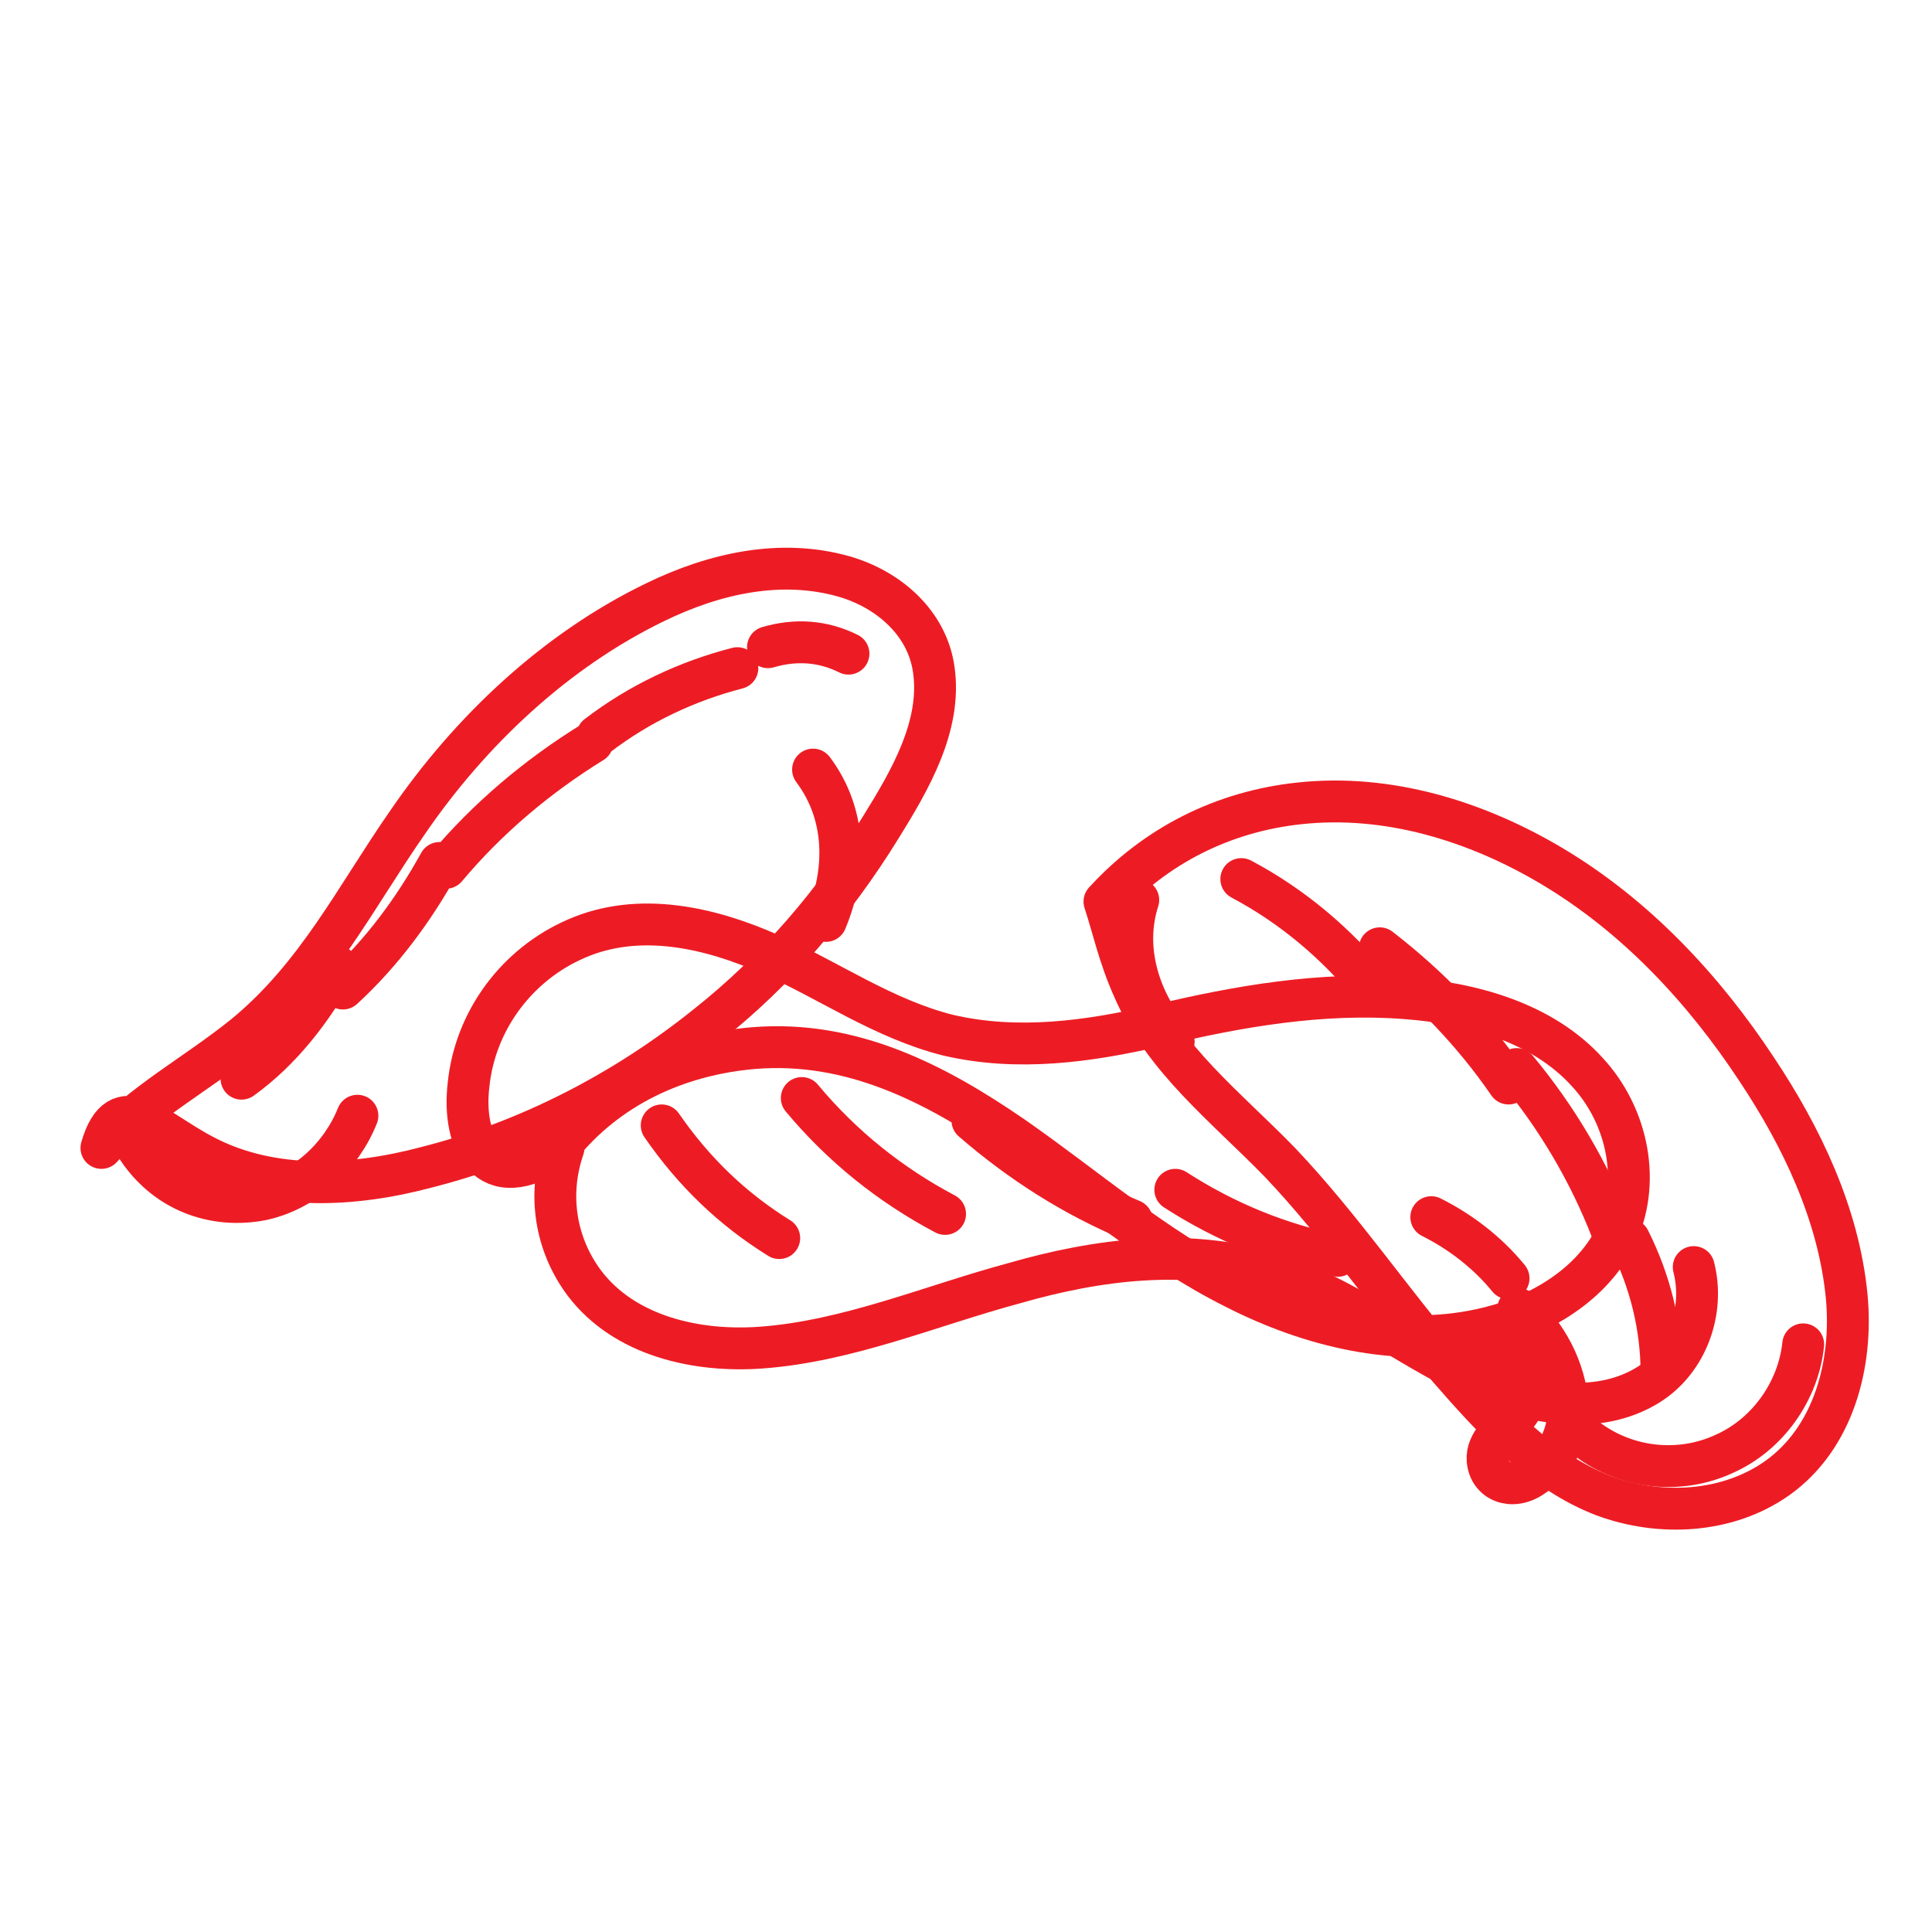
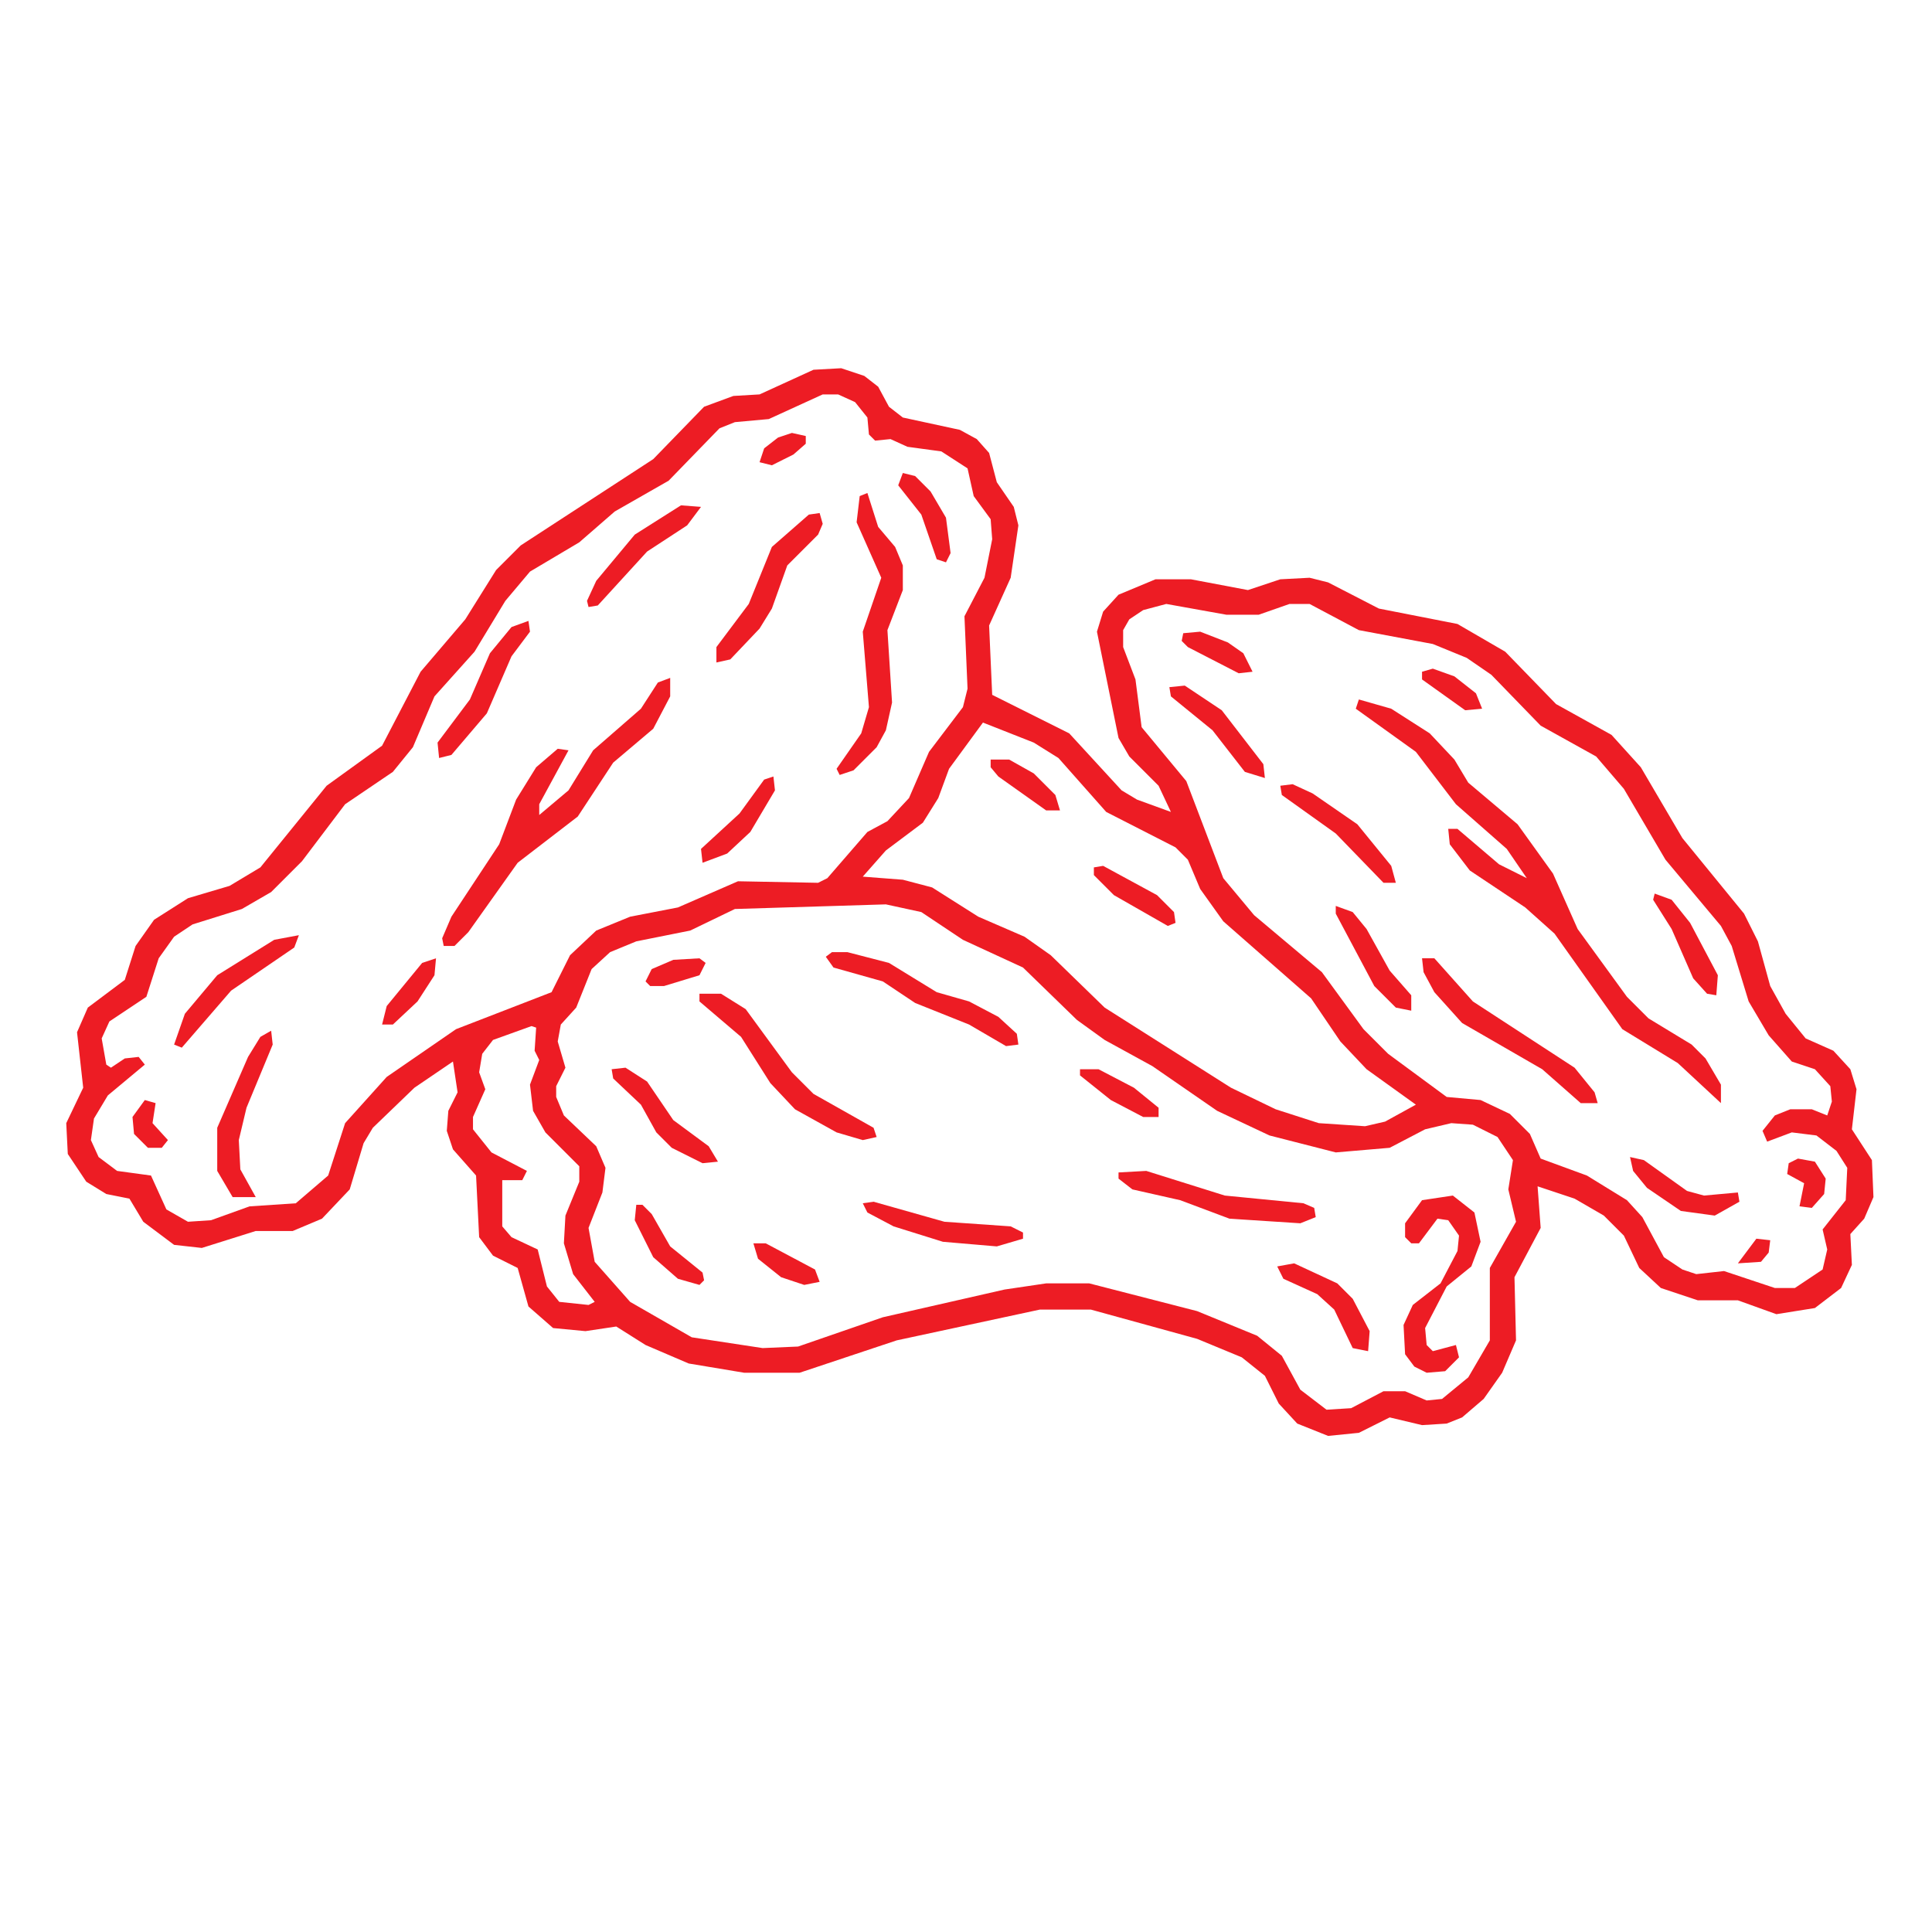
- <svg xmlns="http://www.w3.org/2000/svg" width="60" height="60" viewBox="0 0 1200 760" fill="none">
-   <g stroke="#ed1c24" stroke-width="26" stroke-linecap="round" stroke-linejoin="round">
-     <path d="M63 493c25-28 58-45 89-70 45-37 69-86 101-132 39-57 92-107 154-137 37-18 78-27 117-16 28 8 52 29 56 58 5 35-15 69-33 98-29 47-65 89-108 123-51 41-111 72-174 88-45 12-96 15-138-7-31-16-53-43-64-5Z" />
-     <path d="M84 491c18 29 49 40 79 34 27-6 49-27 59-52" />
-     <path d="M150 450c25-18 44-43 59-70M213 394c24-22 44-49 60-78M277 319c26-31 57-57 91-78M371 237c26-20 56-34 87-42M477 182c17-5 34-4 50 4M505 258c21 28 21 63 8 94" />
-     <path d="M347 493c30-38 74-58 121-62 61-5 113 22 161 55 46 32 88 69 138 94 47 24 101 37 152 26 34-7 68-26 84-57 17-34 8-76-17-103-28-31-72-43-113-46-52-4-104 5-154 17-43 10-87 16-130 6-40-10-74-34-110-50-38-17-82-27-121-10-37 16-63 51-67 91-4 34 11 70 56 39Z" />
-     <path d="M350 493c-10 29-5 60 13 84 25 33 70 43 110 40 54-4 105-26 157-40 52-15 108-22 160-6 45 14 83 45 126 65 34 16 76 24 108 4 24-15 35-46 28-73" />
-     <path d="M411 479c20 29 44 52 73 70M498 462c25 30 55 54 89 72M604 476c30 26 63 47 99 62M730 519c31 20 65 34 101 41M889 536c18 9 35 22 48 38" />
-     <path d="M686 340c32-35 74-56 121-61 55-6 110 11 157 39 52 31 94 76 127 126 28 42 51 90 56 141 4 42-8 88-43 113-31 22-73 24-108 11-39-15-69-48-96-79-36-42-67-88-105-128-33-34-72-64-91-108-9-20-13-39-18-54Z" />
-     <path d="M707 339c-10 31 1 64 22 88M771 326c32 17 59 40 82 68M857 369c31 24 58 52 80 84M942 444c25 30 45 64 59 100M1012 550c13 26 20 54 20 83" />
-     <path d="M986 674c24 18 57 22 85 9 27-12 46-39 49-68" />
-     <path d="M943 593c18 16 29 37 31 61 1 17-8 34-22 43-13 9-27 3-28-10-1-11 10-19 17-27 7-8 10-18 7-28-3-9-11-14-19-10-8 4-11 13-11 21" />
-   </g>
+ <svg xmlns="http://www.w3.org/2000/svg" viewBox="0 0 1254 1254">
+   <path fill="#ed1c24" fill-rule="evenodd" d="M829,822 833,830 855,840 866,850 878,875 888,877 889,864 878,843 868,833 840,820ZM489,807 492,817 507,829 522,834 532,832 529,824 497,807ZM1149,805 1140,804 1128,820 1143,819 1148,813ZM413,782 412,792 424,816 440,830 454,834 457,831 456,826 435,809 423,788 417,782ZM560,781 563,787 580,796 612,806 647,809 664,804 664,800 656,796 613,793 567,780ZM943,776 923,779 912,794 912,803 916,807 921,807 933,791 940,792 947,802 946,812 935,833 917,847 911,860 912,879 918,887 926,891 938,890 947,881 945,873 930,877 926,873 925,862 939,835 955,822 961,806 957,787ZM726,761 726,765 735,772 766,779 798,791 844,794 854,790 853,784 846,781 795,776 744,760ZM1167,752 1161,755 1160,762 1171,768 1168,783 1176,784 1184,775 1185,765 1178,754ZM1058,751 1060,760 1069,771 1091,786 1113,789 1129,780 1128,774 1106,776 1095,773 1067,753ZM94,714 86,725 87,736 96,745 105,745 109,740 99,729 101,716ZM701,694 701,698 721,714 742,725 752,725 752,719 736,706 713,694ZM397,694 398,700 416,717 426,735 436,745 456,755 466,754 460,744 437,727 420,702 406,693ZM176,669 169,673 161,686 141,732 141,760 151,777 166,777 156,759 155,740 160,719 177,678ZM454,645 454,650 481,673 500,703 516,720 543,735 560,740 569,738 567,732 528,710 514,696 484,655 468,645ZM458,625 454,622 437,623 423,629 419,637 422,640 431,640 454,633ZM283,622 274,625 251,653 248,665 255,665 271,650 282,633ZM923,622 924,631 931,644 949,664 1001,694 1026,716 1037,716 1035,709 1022,693 956,650 931,622ZM536,621 541,628 573,637 594,651 629,665 653,679 661,678 660,671 648,660 629,650 608,644 577,625 550,618 540,618ZM194,607 178,610 141,633 120,658 113,678 118,680 150,643 191,615ZM867,588 867,593 892,640 906,654 916,656 916,646 902,630 887,603 878,592ZM1074,580 1073,584 1085,603 1099,635 1108,645 1114,646 1115,633 1097,599 1085,584ZM710,563 710,568 723,581 758,601 763,599 762,592 751,581 716,562ZM831,510 832,516 867,541 898,573 906,573 903,562 881,535 852,515 839,509ZM502,504 496,506 480,528 455,551 456,560 472,554 487,540 503,513ZM643,493 643,498 648,504 679,526 688,526 685,516 671,502 655,493ZM882,454 880,460 919,488 945,522 978,551 991,570 973,561 946,538 940,538 941,548 954,565 990,589 1009,606 1053,668 1089,690 1117,716 1117,704 1107,687 1098,678 1070,661 1056,647 1024,603 1008,567 985,535 953,508 944,493 928,476 903,460ZM759,446 760,452 787,474 808,501 821,505 820,496 793,461 769,445ZM435,440 427,443 416,460 385,487 369,513 350,529 350,522 369,487 362,486 348,498 335,519 324,548 293,595 287,609 288,614 295,614 304,605 336,560 375,530 398,495 424,473 435,452ZM923,436 923,441 951,461 962,460 958,450 944,439 930,434ZM768,411 767,416 771,420 804,437 813,436 807,424 797,417 779,410ZM343,403 332,407 318,424 305,454 284,482 285,492 293,490 316,463 332,426 344,410ZM532,333 525,334 501,355 486,392 465,420 465,430 474,428 493,408 501,395 511,367 531,347 534,340ZM455,329 442,328 412,347 387,377 381,390 382,394 388,393 420,358 446,341ZM563,320 558,322 556,339 572,375 560,410 564,459 559,476 543,499 545,503 554,500 569,485 575,474 579,456 576,409 586,383 586,367 581,355 570,342ZM586,307 583,315 598,334 608,363 614,365 617,359 614,336 604,319 594,309ZM523,283 514,281 505,284 496,291 493,300 501,302 515,295 523,288ZM50,670 54,706 43,729 44,749 56,767 69,775 84,778 93,793 113,808 131,810 166,799 190,799 209,791 227,772 236,742 242,732 269,706 294,689 297,709 291,721 290,734 294,746 309,763 311,803 320,815 336,823 343,848 359,862 380,864 400,861 419,873 447,885 483,891 519,891 582,870 675,850 708,850 777,869 806,881 821,893 830,911 842,924 862,932 882,930 902,920 923,925 939,924 949,920 963,908 975,891 984,870 983,829 1000,797 998,770 1022,778 1041,789 1054,802 1064,823 1078,836 1102,844 1128,844 1153,853 1178,849 1195,836 1202,821 1201,801 1210,791 1216,777 1215,753 1202,733 1205,707 1201,694 1190,682 1172,674 1159,658 1149,640 1141,611 1132,593 1092,544 1065,498 1046,477 1010,457 977,423 946,405 895,395 862,378 850,375 831,376 810,383 773,376 750,376 726,386 716,397 712,410 726,479 733,491 752,510 760,527 738,519 728,513 694,476 644,451 642,406 656,375 661,341 658,329 647,313 642,294 634,285 623,279 586,271 577,264 570,251 561,244 546,239 528,240 493,256 476,257 457,264 424,298 338,354 322,370 302,402 273,436 248,484 212,510 169,563 149,575 122,583 100,597 88,614 81,636 57,654ZM345,666 348,667 347,682 350,688 344,704 346,721 354,735 376,757 376,767 367,789 366,807 372,827 386,845 382,847 363,845 355,835 349,811 332,803 326,796 326,766 339,766 342,760 319,748 307,733 307,725 315,707 311,696 313,684 320,675ZM364,665 374,654 384,629 396,618 413,611 448,604 477,590 575,587 598,592 625,610 664,628 699,662 717,675 748,692 790,721 824,737 867,748 902,745 925,733 942,729 956,730 972,738 982,753 979,772 984,793 967,823 967,870 953,894 936,908 926,909 912,903 898,903 877,914 861,915 844,902 832,880 816,867 777,851 707,833 679,833 652,837 573,855 518,874 495,875 449,868 409,845 386,819 382,797 391,774 393,758 387,744 366,724 361,712 361,705 367,693 362,676ZM560,569 575,552 599,534 609,518 616,499 638,469 671,482 687,492 718,527 763,550 771,558 779,577 794,598 851,648 870,676 887,694 919,717 899,728 886,731 856,729 828,720 799,706 717,654 682,620 665,608 635,595 605,576 586,571ZM733,402 742,396 757,392 796,399 817,399 837,392 850,392 882,409 930,418 952,427 968,438 1000,471 1036,491 1054,512 1081,558 1117,601 1124,614 1135,650 1148,672 1163,689 1178,694 1188,705 1189,715 1186,724 1176,720 1162,720 1152,724 1144,734 1147,741 1163,735 1179,737 1192,747 1199,758 1198,779 1183,798 1186,811 1183,824 1165,836 1152,836 1119,825 1101,827 1092,824 1080,816 1066,790 1056,779 1030,763 1000,752 993,736 980,723 961,714 939,712 901,684 885,668 858,631 814,594 794,570 770,507 741,472 737,441 729,420 729,409ZM628,304 632,322 643,337 644,350 639,375 626,400 628,447 625,459 603,488 590,518 576,533 563,540 537,570 531,573 479,572 440,589 409,595 387,604 370,620 358,644 296,668 251,699 224,729 213,763 192,781 162,783 137,792 122,793 108,785 98,763 76,760 64,751 59,740 61,726 70,711 94,691 90,686 81,687 72,693 69,691 66,674 71,663 95,647 103,622 113,608 125,600 157,590 176,579 196,559 224,522 255,501 268,485 282,452 308,423 328,390 344,371 376,352 399,332 434,312 467,278 477,274 499,272 534,256 544,256 555,261 563,271 564,282 568,286 578,285 589,290 611,293Z" />
</svg>
